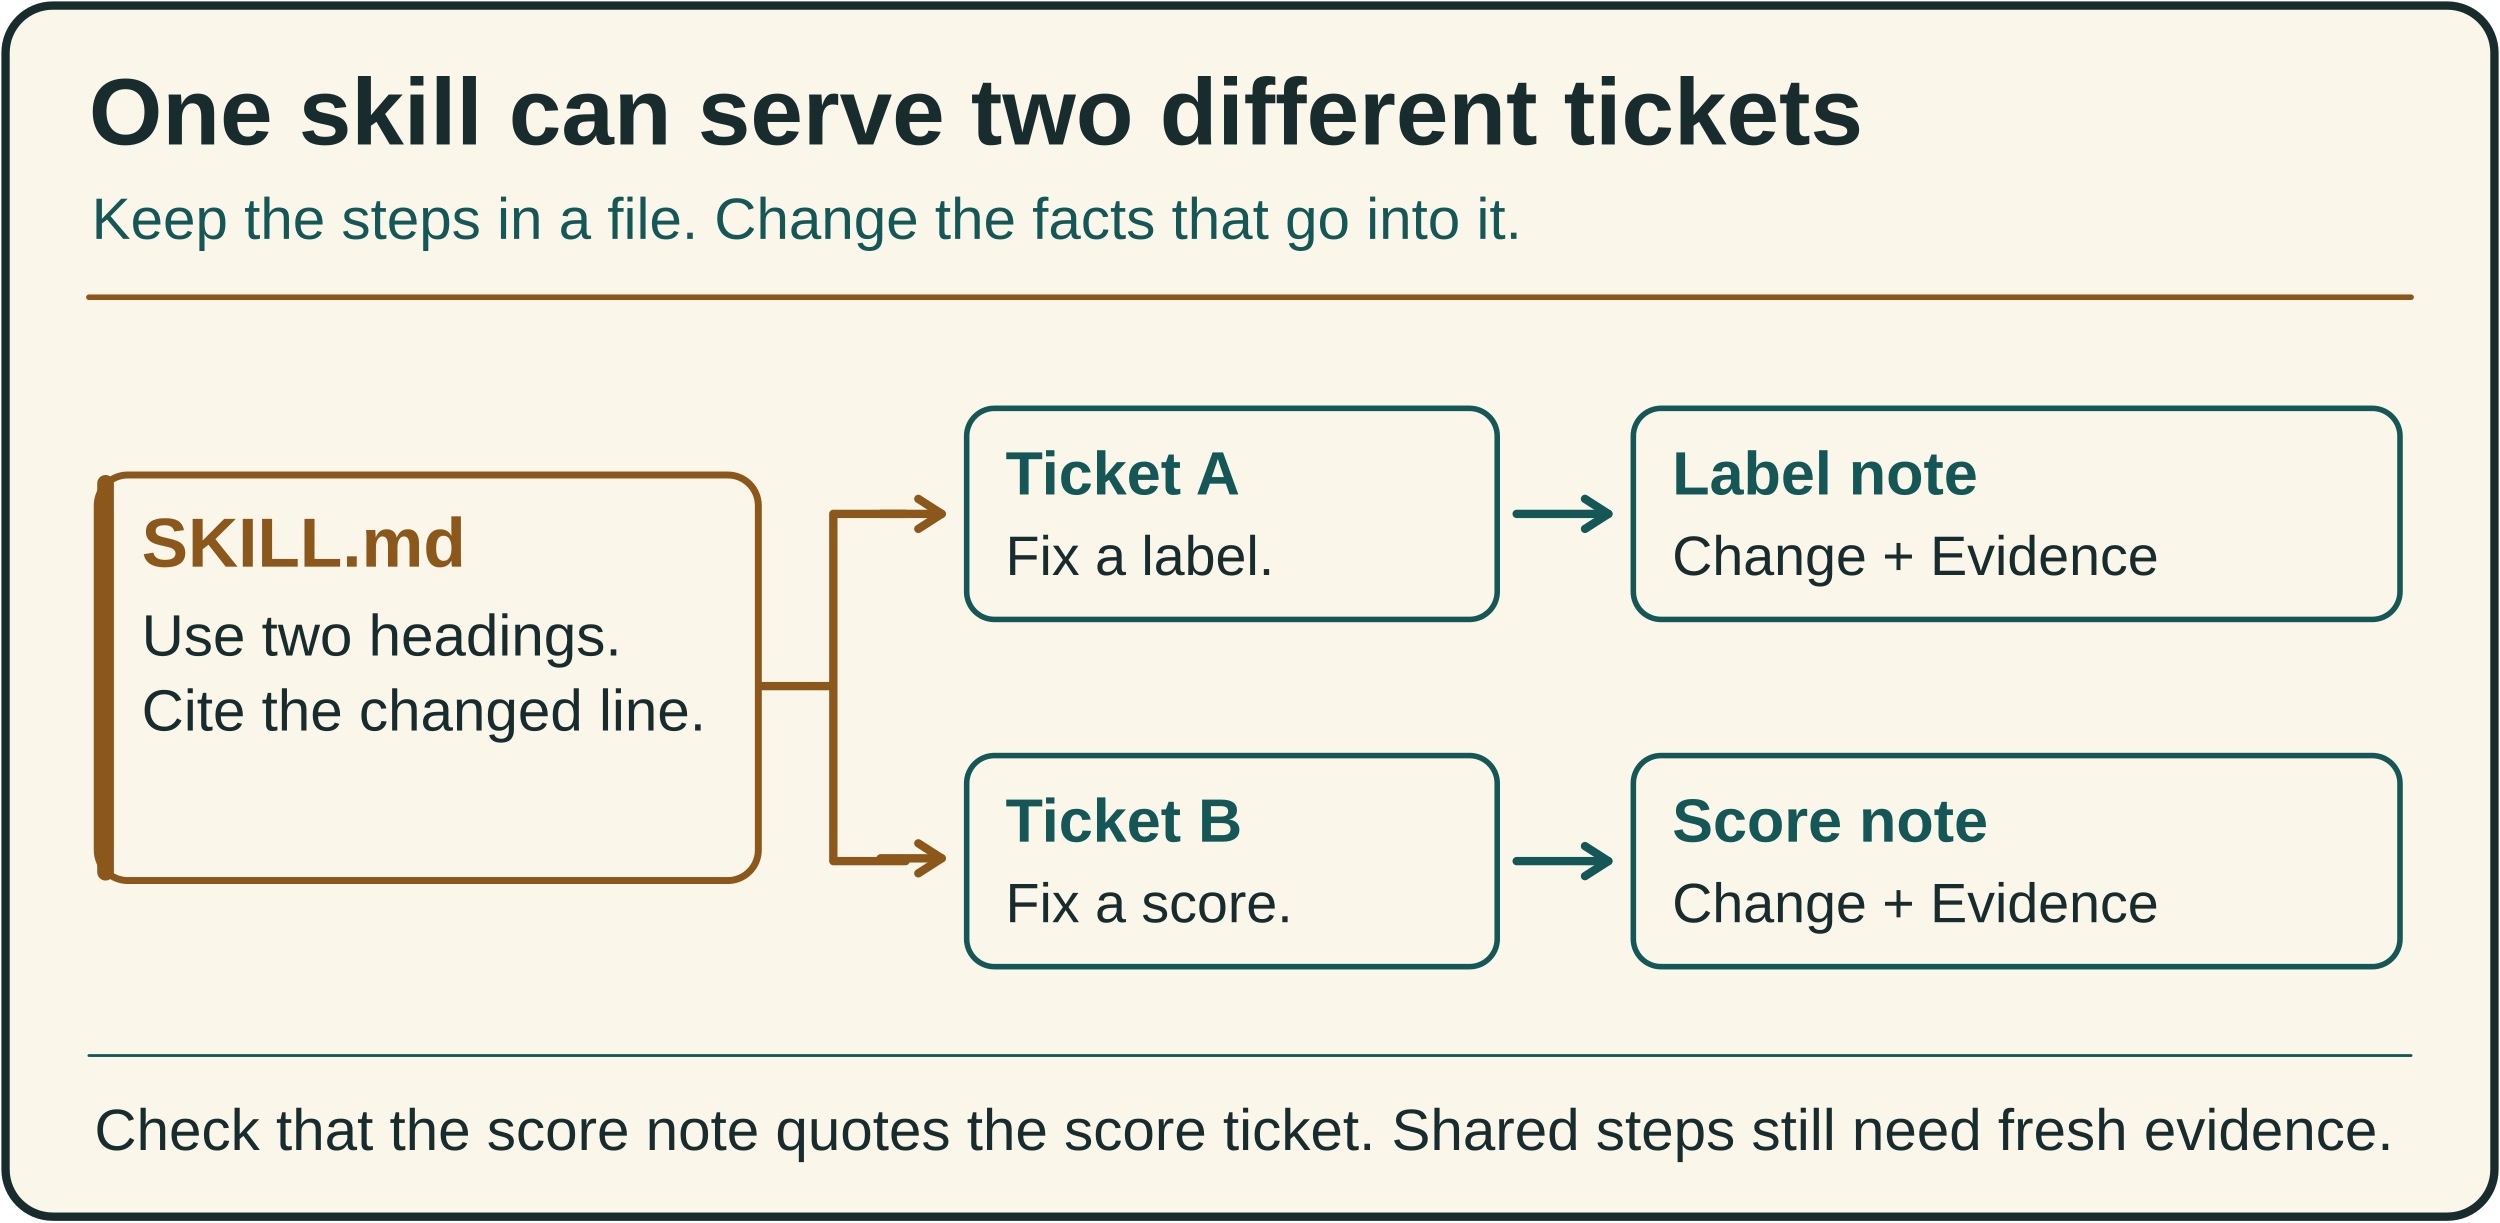
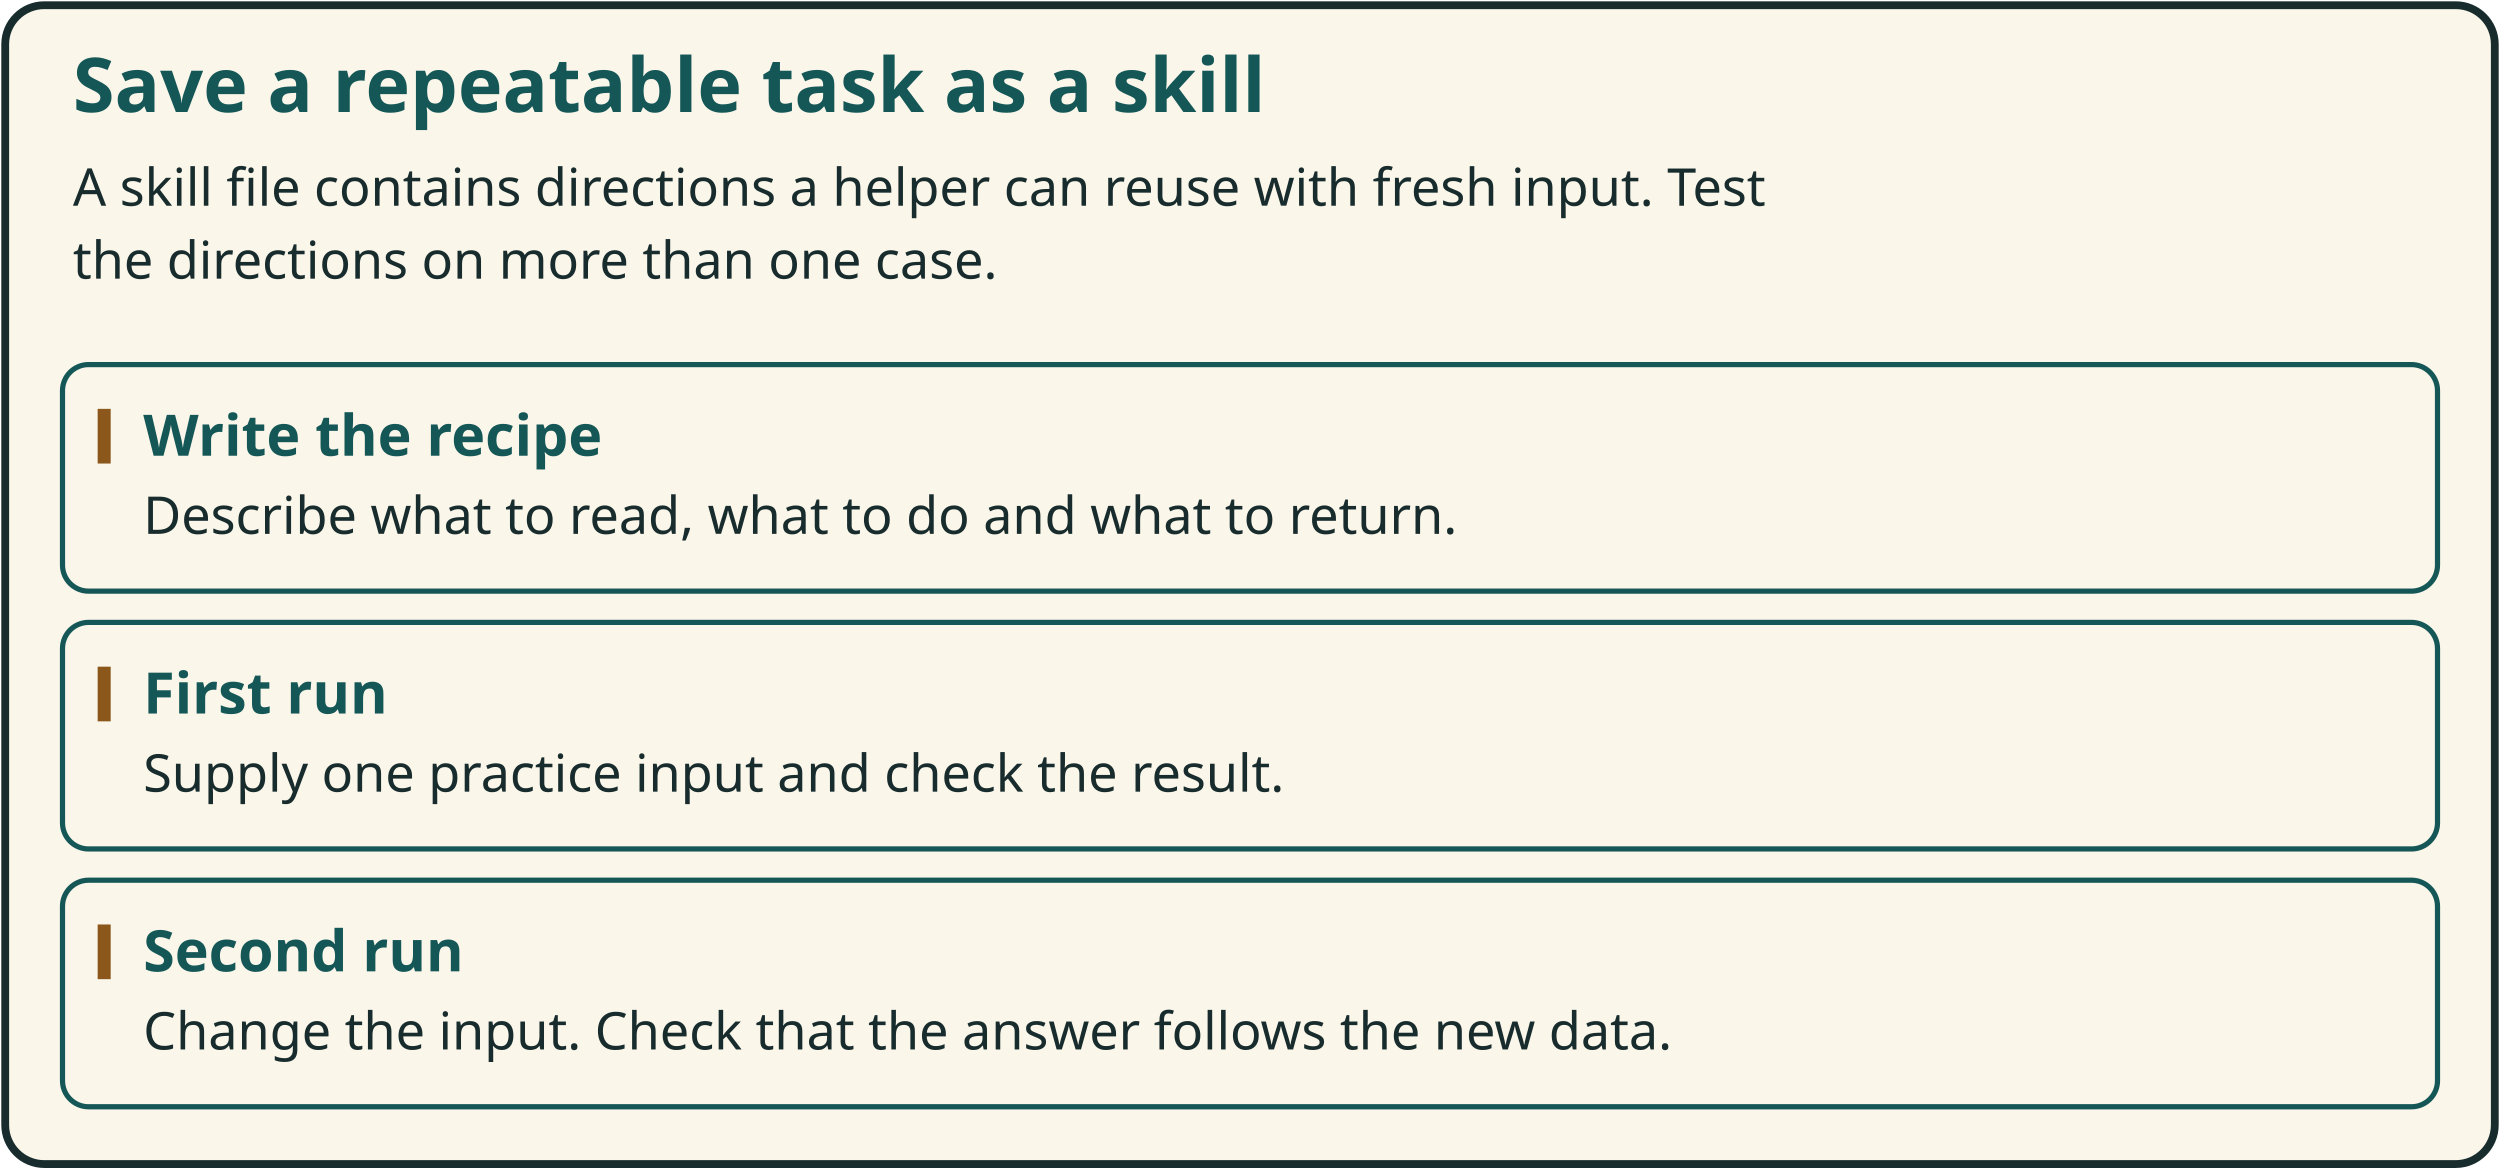
- <svg xmlns="http://www.w3.org/2000/svg" viewBox="0 0 900 440" role="img" aria-labelledby="title description">
-   <rect x="2" y="2" width="896" height="436" rx="17" fill="#faf6ea" stroke="#182c2d" stroke-width="3" />
-   <text x="32" y="52" fill="#182c2d" font-family="Arial, Helvetica, sans-serif" font-size="34" font-weight="700" text-anchor="start">One skill can serve two different tickets</text>
-   <text x="33" y="86" fill="#145756" font-family="Arial, Helvetica, sans-serif" font-size="21" font-weight="400" text-anchor="start">Keep the steps in a file. Change the facts that go into it.</text>
-   <path d="M32 107H868" fill="none" stroke="#8b571b" stroke-width="2" stroke-linecap="round" stroke-linejoin="round" />
-   <rect x="35" y="171" width="238" height="146" rx="11" fill="#faf6ea" stroke="#8b571b" stroke-width="2.5" />
-   <rect x="35" y="171" width="6" height="146" rx="3" fill="#8b571b" stroke="#8b571b" stroke-width="0" />
-   <text x="51" y="204" fill="#8b571b" font-family="Arial, Helvetica, sans-serif" font-size="25" font-weight="700" text-anchor="start">SKILL.md</text>
-   <text x="51" y="236" fill="#182c2d" font-family="Arial, Helvetica, sans-serif" font-size="21" font-weight="400" text-anchor="start">Use two headings.</text>
-   <text x="51" y="263" fill="#182c2d" font-family="Arial, Helvetica, sans-serif" font-size="21" font-weight="400" text-anchor="start">Cite the changed line.</text>
-   <path d="M274 247H300V185H326 M300 247V310H326" fill="none" stroke="#8b571b" stroke-width="3" stroke-linecap="round" stroke-linejoin="round" />
-   <path d="M317 185L339 185" fill="none" stroke="#8b571b" stroke-width="3" stroke-linecap="round" stroke-linejoin="round" />
-   <path d="M330.6 190.4L339 185L330.6 179.6" fill="none" stroke="#8b571b" stroke-width="3" stroke-linecap="round" stroke-linejoin="round" />
-   <path d="M317 309L339 309" fill="none" stroke="#8b571b" stroke-width="3" stroke-linecap="round" stroke-linejoin="round" />
-   <path d="M330.6 314.4L339 309L330.6 303.6" fill="none" stroke="#8b571b" stroke-width="3" stroke-linecap="round" stroke-linejoin="round" />
-   <rect x="348" y="147" width="191" height="76" rx="10" fill="#faf6ea" stroke="#145756" stroke-width="2" />
-   <text x="362" y="178" fill="#145756" font-family="Arial, Helvetica, sans-serif" font-size="22" font-weight="700" text-anchor="start">Ticket A</text>
-   <text x="362" y="207" fill="#182c2d" font-family="Arial, Helvetica, sans-serif" font-size="20" font-weight="400" text-anchor="start">Fix a label.</text>
-   <rect x="348" y="272" width="191" height="76" rx="10" fill="#faf6ea" stroke="#145756" stroke-width="2" />
-   <text x="362" y="303" fill="#145756" font-family="Arial, Helvetica, sans-serif" font-size="22" font-weight="700" text-anchor="start">Ticket B</text>
-   <text x="362" y="332" fill="#182c2d" font-family="Arial, Helvetica, sans-serif" font-size="20" font-weight="400" text-anchor="start">Fix a score.</text>
-   <path d="M546 185L579 185" fill="none" stroke="#145756" stroke-width="3" stroke-linecap="round" stroke-linejoin="round" />
-   <path d="M570.6 190.4L579 185L570.6 179.6" fill="none" stroke="#145756" stroke-width="3" stroke-linecap="round" stroke-linejoin="round" />
-   <path d="M546 310L579 310" fill="none" stroke="#145756" stroke-width="3" stroke-linecap="round" stroke-linejoin="round" />
-   <path d="M570.6 315.4L579 310L570.6 304.6" fill="none" stroke="#145756" stroke-width="3" stroke-linecap="round" stroke-linejoin="round" />
-   <rect x="588" y="147" width="276" height="76" rx="10" fill="#faf6ea" stroke="#145756" stroke-width="2" />
-   <text x="602" y="178" fill="#145756" font-family="Arial, Helvetica, sans-serif" font-size="22" font-weight="700" text-anchor="start">Label note</text>
-   <text x="602" y="207" fill="#182c2d" font-family="Arial, Helvetica, sans-serif" font-size="20" font-weight="400" text-anchor="start">Change + Evidence</text>
-   <rect x="588" y="272" width="276" height="76" rx="10" fill="#faf6ea" stroke="#145756" stroke-width="2" />
-   <text x="602" y="303" fill="#145756" font-family="Arial, Helvetica, sans-serif" font-size="22" font-weight="700" text-anchor="start">Score note</text>
-   <text x="602" y="332" fill="#182c2d" font-family="Arial, Helvetica, sans-serif" font-size="20" font-weight="400" text-anchor="start">Change + Evidence</text>
-   <path d="M32 380H868" fill="none" stroke="#145756" stroke-width="1" stroke-linecap="round" stroke-linejoin="round" />
-   <text x="34" y="414" fill="#182c2d" font-family="Arial, Helvetica, sans-serif" font-size="21" font-weight="400" text-anchor="start">Check that the score note quotes the score ticket. Shared steps still need fresh evidence.</text>
+ <svg xmlns="http://www.w3.org/2000/svg" role="img" aria-labelledby="title desc" viewBox="0 0 960 449" font-family="Verdana, sans-serif">
+   <rect x="2" y="2" width="956" height="445" rx="15" fill="#faf6ea" stroke="#182c2d" stroke-width="3" />
+   <text x="28" y="43" fill="#145756" font-size="29" font-weight="bold">Save a repeatable task as a skill</text>
+   <text x="28" y="79" fill="#182c2d" font-size="20">A skill file contains directions a helper can reuse with fresh input. Test</text>
+   <text x="28" y="107" fill="#182c2d" font-size="20">the directions on more than one case.</text>
+   <rect x="24" y="140" width="912" height="87" rx="10" fill="#faf6ea" stroke="#145756" stroke-width="2" />
+   <path d="M40 157v21" stroke="#8b571b" stroke-width="5" />
+   <text x="55" y="175" fill="#145756" font-size="22" font-weight="bold">Write the recipe</text>
+   <text x="55" y="205" fill="#182c2d" font-size="20">Describe what to read, what to do and what to return.</text>
+   <rect x="24" y="239" width="912" height="87" rx="10" fill="#faf6ea" stroke="#145756" stroke-width="2" />
+   <path d="M40 256v21" stroke="#8b571b" stroke-width="5" />
+   <text x="55" y="274" fill="#145756" font-size="22" font-weight="bold">First run</text>
+   <text x="55" y="304" fill="#182c2d" font-size="20">Supply one practice input and check the result.</text>
+   <rect x="24" y="338" width="912" height="87" rx="10" fill="#faf6ea" stroke="#145756" stroke-width="2" />
+   <path d="M40 355v21" stroke="#8b571b" stroke-width="5" />
+   <text x="55" y="373" fill="#145756" font-size="22" font-weight="bold">Second run</text>
+   <text x="55" y="403" fill="#182c2d" font-size="20">Change the input. Check that the answer follows the new data.</text>
</svg>
